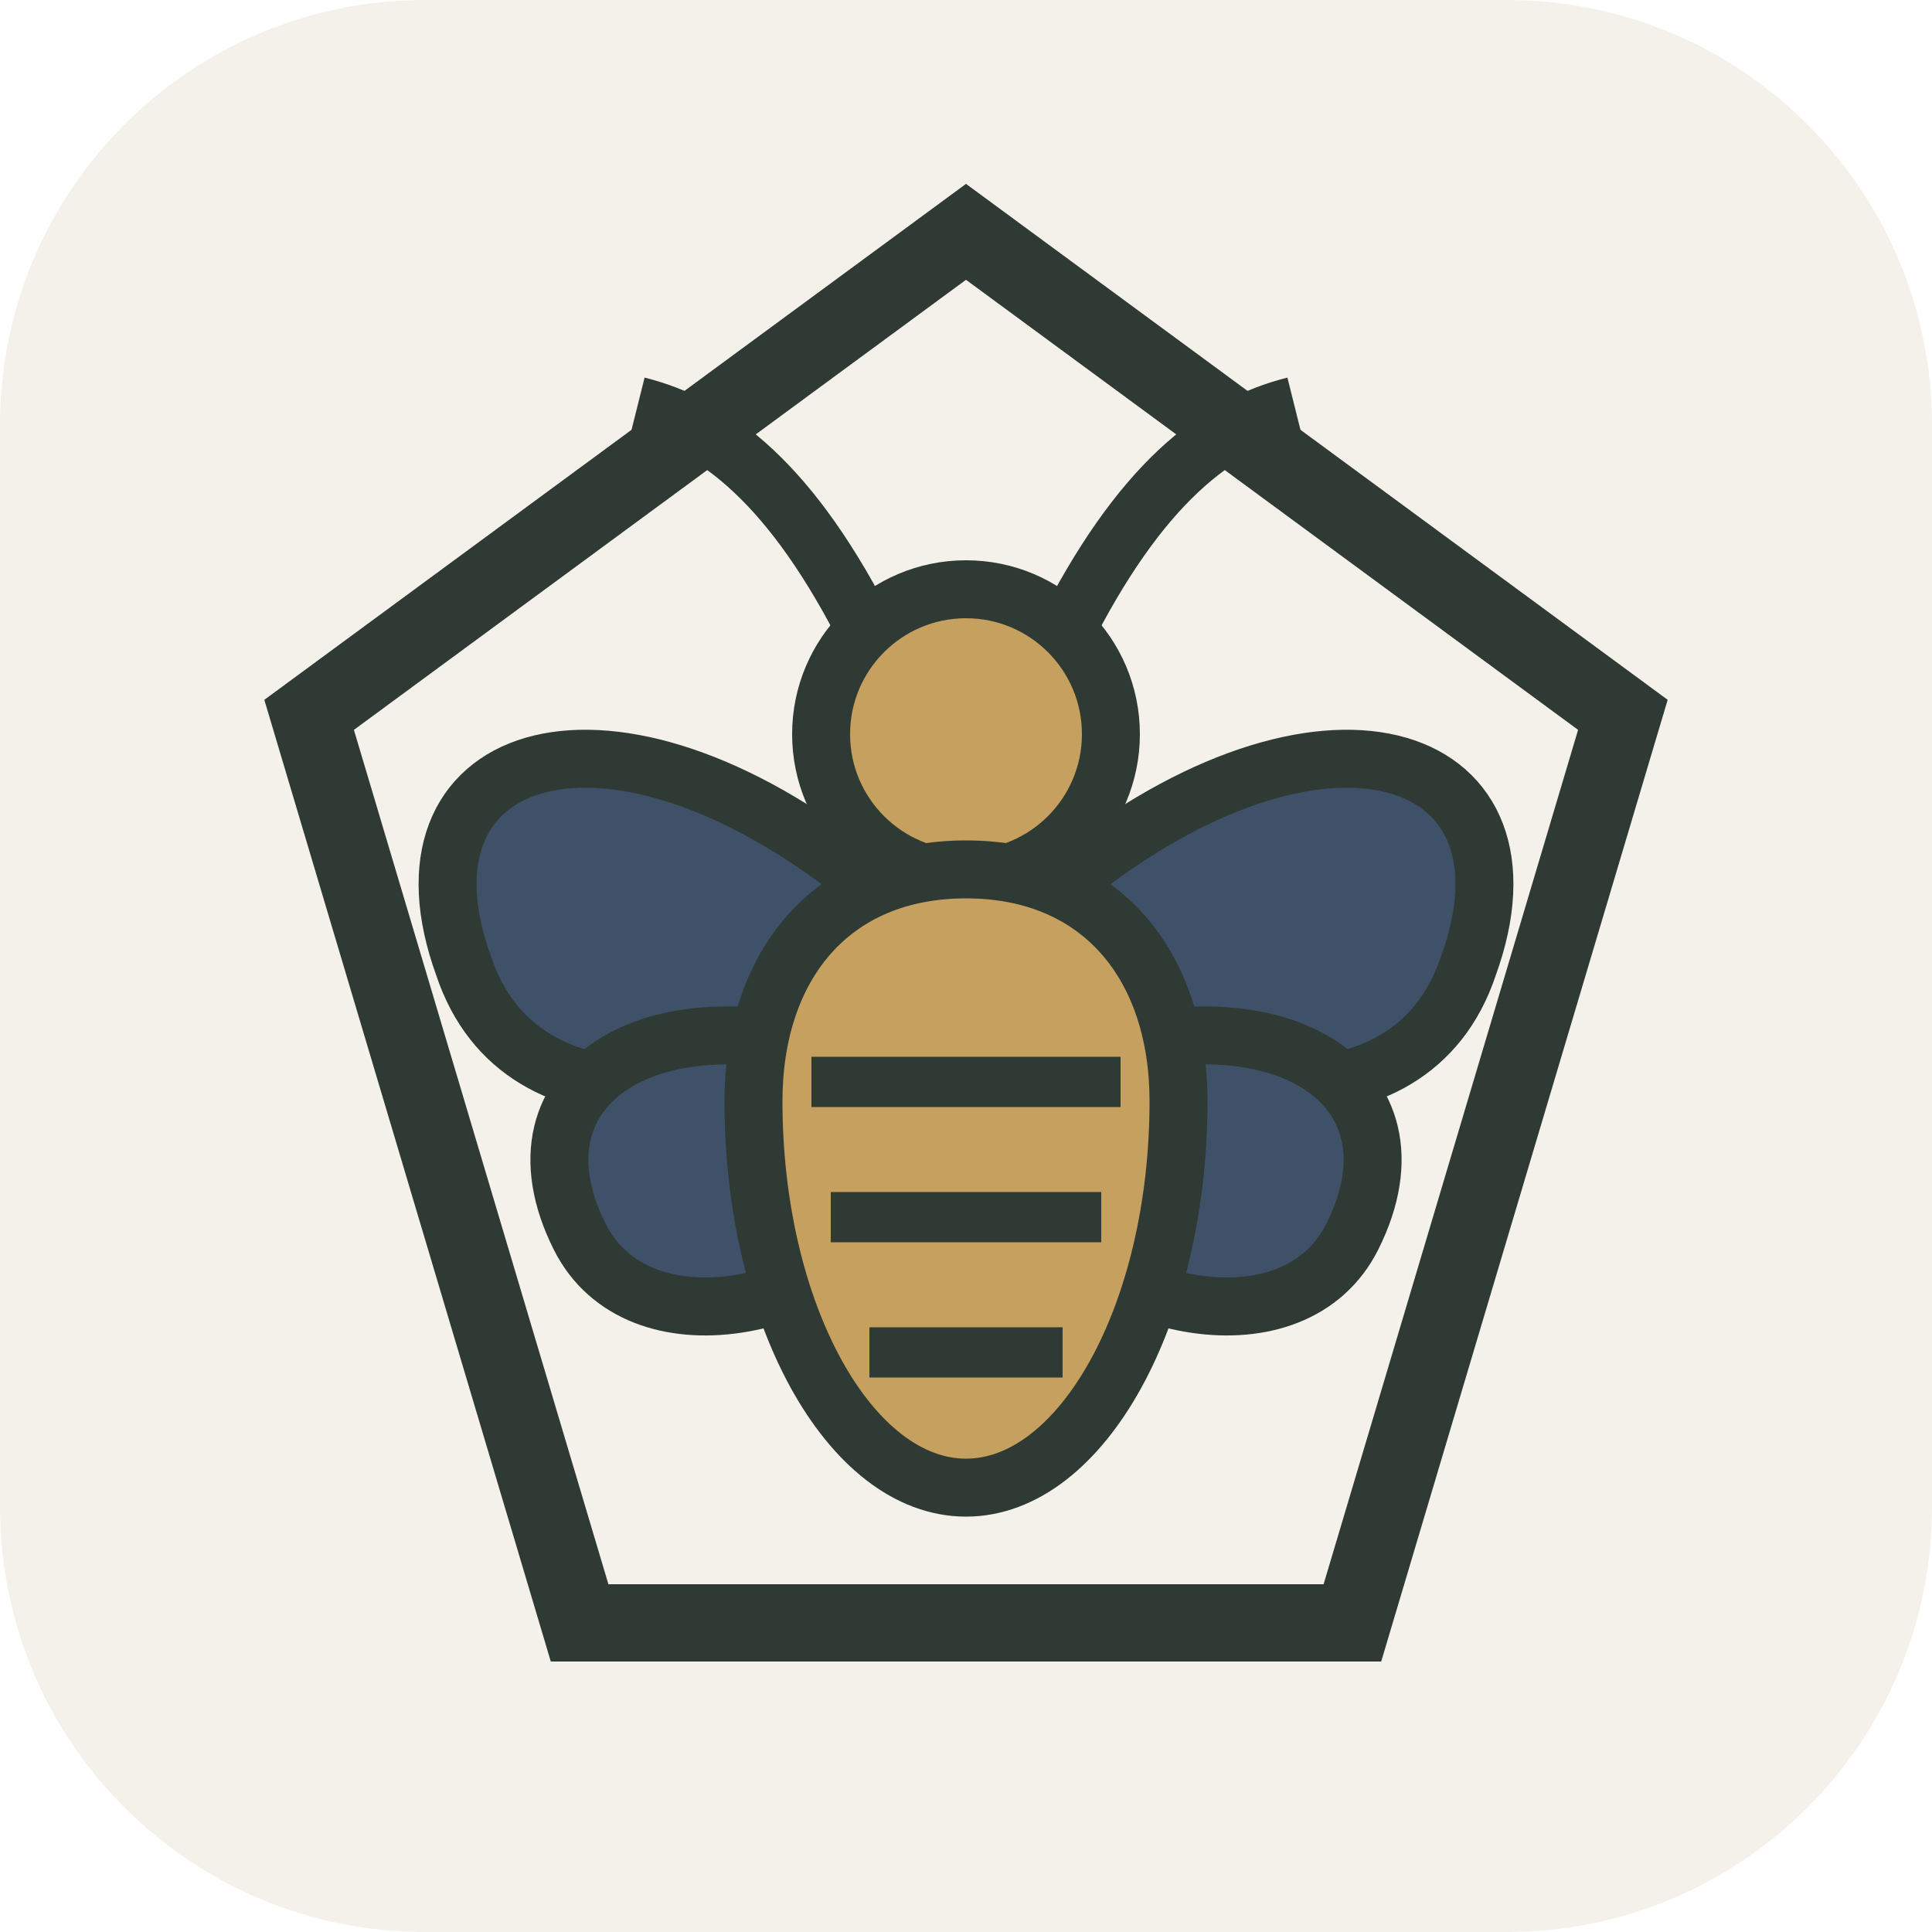
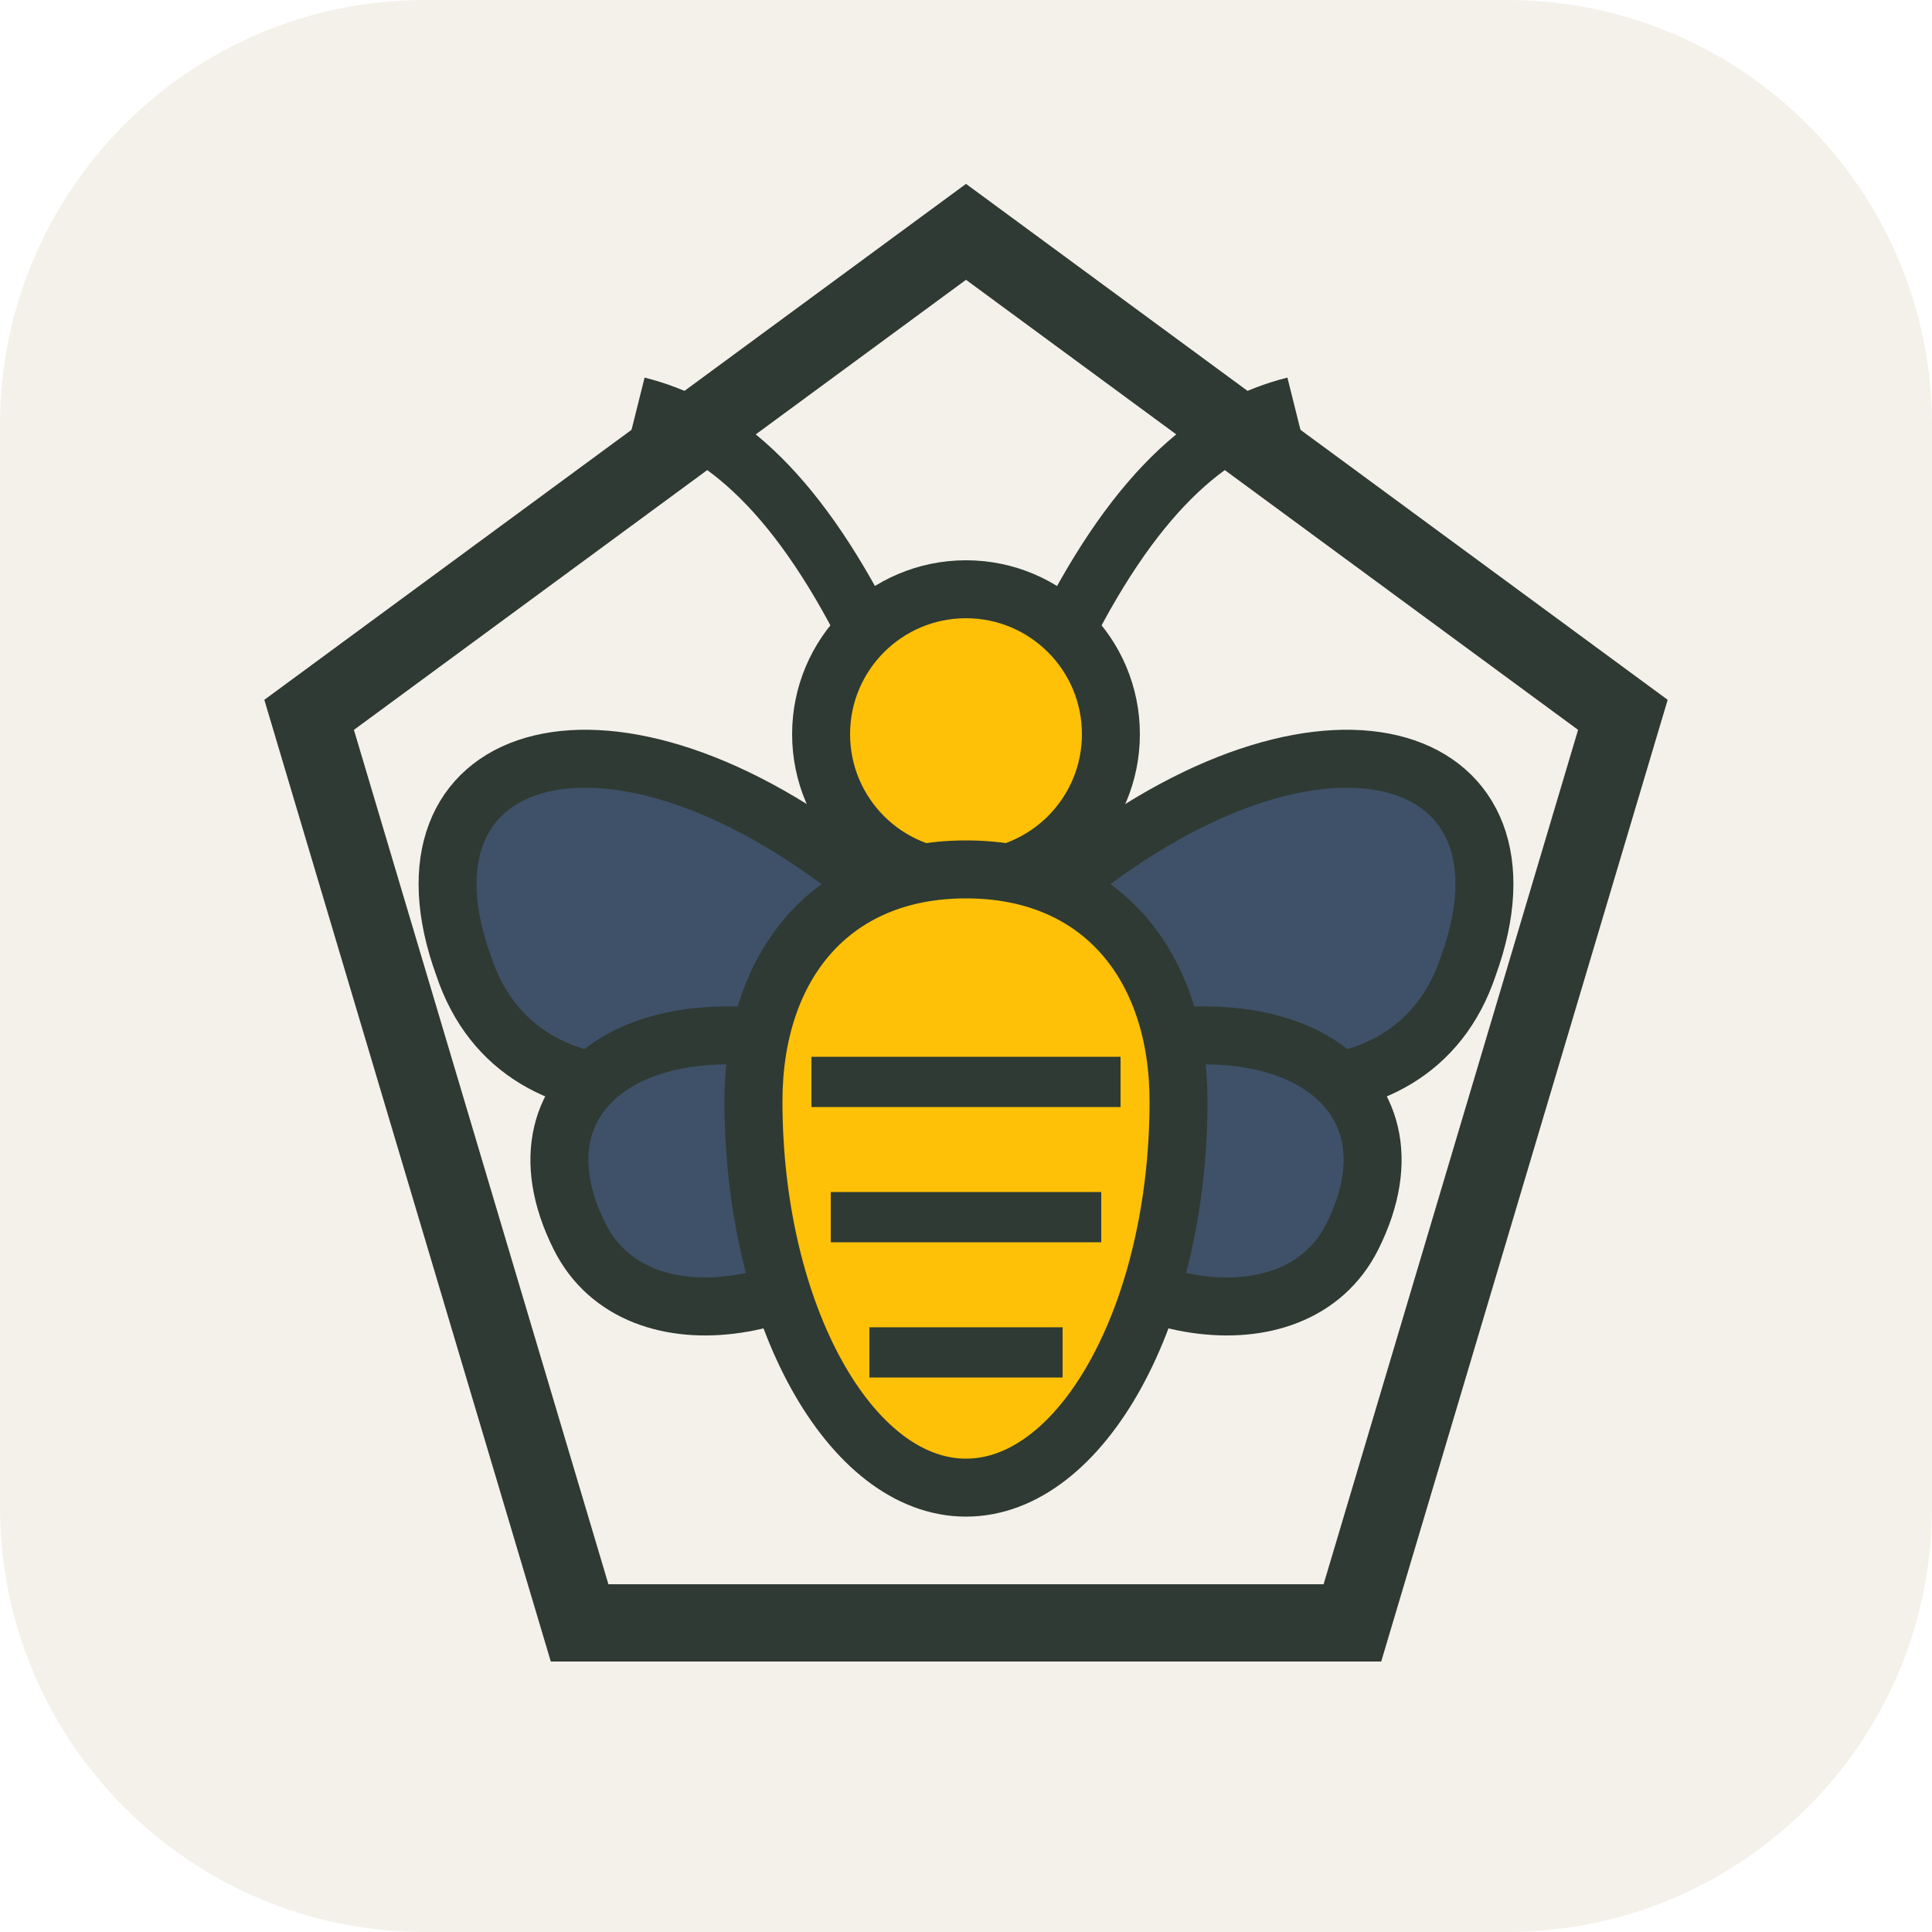
<svg xmlns="http://www.w3.org/2000/svg" viewBox="0 0 100 100" fill="none">
  <rect width="100" height="100" rx="22" fill="#F4F1EA" />
  <g stroke="#2E3A33" strokeLinejoin="round" strokeLinecap="round">
    <path d="M50 12 L84 37 L70 84 L30 84 L16 37 Z" fill="none" stroke="#2E3A33" stroke-width="4" />
    <path d="M45 33 C41 25 37 22 33 21 M55 33 C59 25 63 22 67 21" stroke="#2E3A33" stroke-width="3" fill="none" />
    <g fill="#3F5168" stroke="#2E3A33" stroke-width="3">
      <path d="M44 45 C31 35 20 39 24 50 C27 59 39 57 46 52 Z" />
      <path d="M56 45 C69 35 80 39 76 50 C73 59 61 57 54 52 Z" />
      <path d="M45 55 C34 51 26 56 30 64 C33 70 43 68 47 62 Z" />
      <path d="M55 55 C66 51 74 56 70 64 C67 70 57 68 53 62 Z" />
    </g>
-     <circle cx="50" cy="38" r="7.5" fill="#C5A05E" stroke="#2E3A33" stroke-width="3" />
-     <path d="M50 45 C57 45 61 50 61 57 C61 68 56 77 50 77 C44 77 39 68 39 57 C39 50 43 45 50 45 Z" fill="#C5A05E" stroke="#2E3A33" stroke-width="3" />
+     <circle cx="50" cy="38" r="7.5" fill="#FFC107" stroke="#2E3A33" stroke-width="3" />
+     <path d="M50 45 C57 45 61 50 61 57 C61 68 56 77 50 77 C44 77 39 68 39 57 C39 50 43 45 50 45 Z" fill="#FFC107" stroke="#2E3A33" stroke-width="3" />
    <path d="M42 56 H58 M43 63 H57 M45 70 H55" stroke="#2E3A33" stroke-width="2.6" fill="none" />
  </g>
</svg>
